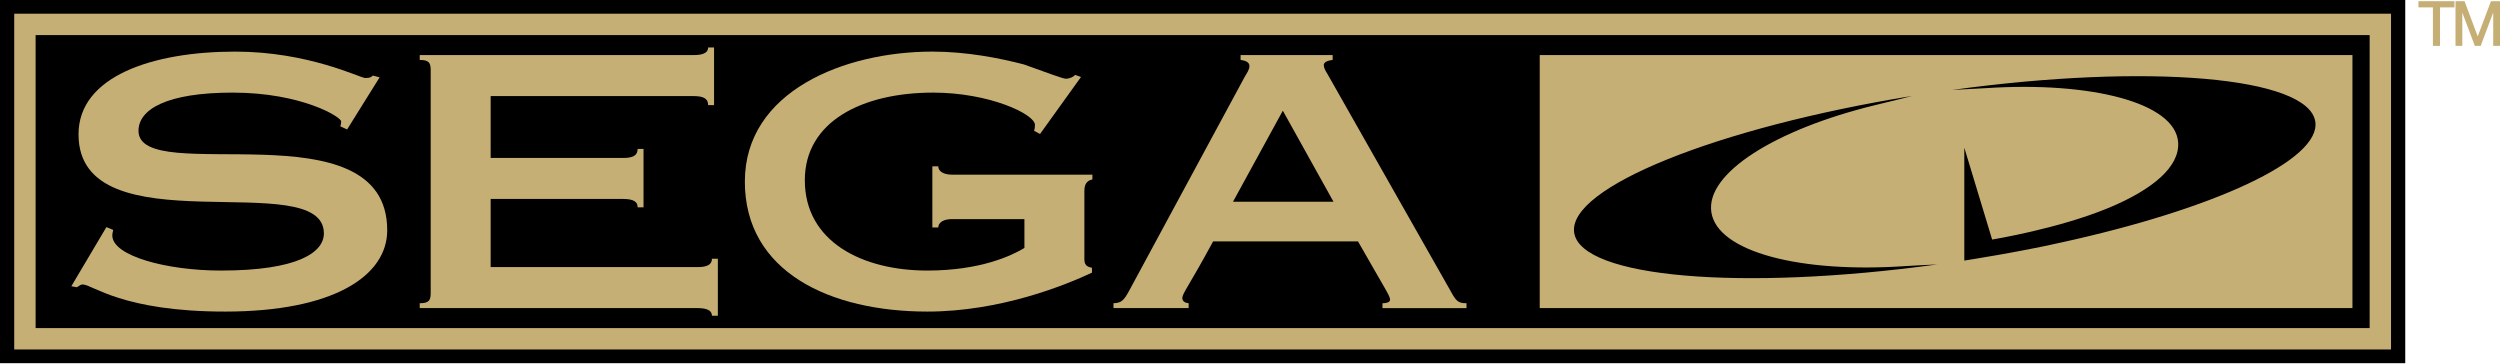
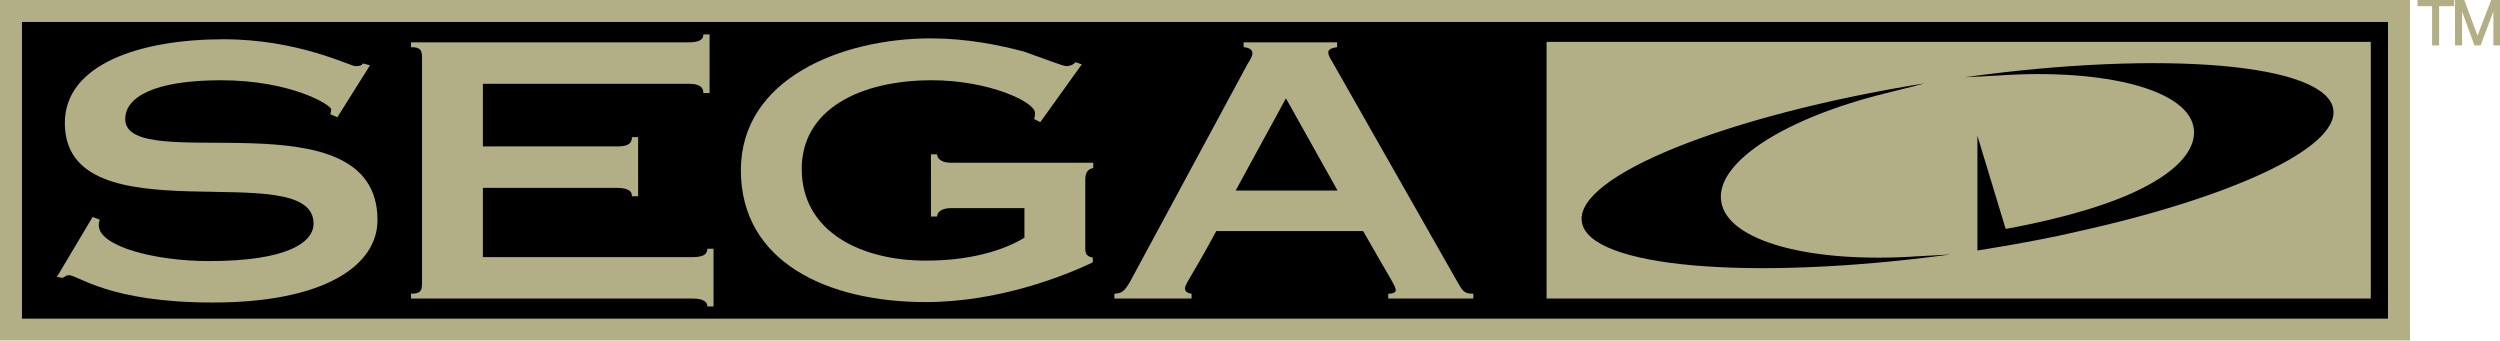
- <svg xmlns="http://www.w3.org/2000/svg" version="1.2" baseProfile="tiny" id="Ebene_2" x="0px" y="0px" width="574.785px" height="83.5px" viewBox="-2.153 -3.275 574.785 83.5" xml:space="preserve">
-   <rect x="-2.153" y="-3.275" width="553" height="83.5" />
+ <svg xmlns="http://www.w3.org/2000/svg" version="1.1" baseProfile="tiny" id="Ebene_2" x="0px" y="0px" viewBox="-22 358.8 566.9 77.2" xml:space="preserve">
  <g>
+     <rect x="-17.1" y="363.7" width="536.6" height="67.4" />
    <g>
-       <path fill="#C6AF75" d="M77.651,26.489l-1.553-0.719c0.097-0.32,0.194-0.719,0.194-1.119c0-1.039-9.127-6.633-24.953-6.633    c-15.146,0-21.651,3.836-21.651,8.79c0,13.104,57.186-6.072,57.186,22.854c0,10.548-12.428,18.699-37.283,18.699    c-23.689,0-30.486-6.233-32.719-6.233c-0.583,0-0.874,0.397-1.359,0.64l-1.262-0.24l8.058-13.586l1.554,0.64    c0,0.321-0.195,0.642-0.195,1.28c0,4.716,12.525,8.068,24.953,8.068c17.671,0,23.69-4.152,23.69-8.55    c0-15.66-56.41,3.755-56.41-22.771c0-13.425,17.185-19.019,36.021-19.019c16.894,0,28.739,6.073,29.904,6.073    c1.262,0,1.456-0.319,1.748-0.559l1.553,0.399L77.651,26.489z" />
-       <path fill="#C6AF75" d="M94.346,66.441c2.136,0,2.524-0.639,2.524-2.397V12.905c0-1.758-0.389-2.397-2.524-2.397V9.389h63.012    c2.33,0,3.301-0.64,3.301-1.758h1.359v13.265h-1.359c0-1.438-0.971-2.077-3.301-2.077h-46.701v14.224h30.487    c2.33,0,3.301-0.64,3.301-2.078h1.359v13.422h-1.359c0-0.639-0.194-1.117-0.777-1.438c-0.485-0.319-1.359-0.48-2.524-0.48h-30.487    v15.664h47.575c2.33,0,3.301-0.641,3.301-1.918h1.359v13.104h-1.359c0-1.118-0.971-1.758-3.301-1.758H94.346V66.441z" />
-       <path fill="#C6AF75" d="M249.005,36.877v1.119c-0.971,0.16-1.845,0.799-1.845,2.557v15.741c0,1.279,0.486,1.757,1.748,1.997v1.119    c-6.117,2.876-21.069,8.951-37.866,8.951c-22.331,0-41.943-9.112-41.943-29.886c0-20.776,22.913-29.886,43.108-29.886    c7.962,0,15.535,1.518,21.069,2.957c5.146,1.838,8.932,3.277,9.612,3.277c0.874,0,1.748-0.4,2.136-0.879l1.359,0.479    l-9.417,13.104l-1.36-0.719c0.097-0.319,0.194-0.799,0.194-1.358c0-2.478-10.485-7.432-23.398-7.432    c-16.311,0-29.515,6.633-29.515,20.138c0,14.143,13.204,20.773,28.156,20.773c12.234,0,19.418-3.437,22.331-5.193v-6.631h-16.699    c-1.942,0-3.107,0.799-3.107,1.916h-1.36V34.96h1.36c0,1.118,1.165,1.917,3.107,1.917H249.005z" />
-       <path fill="#C6AF75" d="M253.853,67.563v-1.119c1.748-0.08,2.33-0.479,3.689-3.037l26.506-49.063    c0.484-0.799,1.066-1.678,1.066-2.396c0-0.879-0.774-1.279-2.039-1.438v-1.12h21.167v1.119c-1.457,0.16-2.041,0.639-2.041,1.199    c0,0.639,0.39,1.278,0.875,2.078l28.156,49.621c1.357,2.478,1.748,3.037,3.785,3.037v1.119h-19.32v-1.119    c1.264,0,1.748-0.4,1.748-0.799c0-0.879-0.873-1.998-7.379-13.426h-33.303c-5.631,10.387-7.087,11.986-7.087,13.025    c0,0.719,0.582,1.119,1.456,1.197v1.119h-17.281V67.563z M304.438,43.109l-11.651-20.936L281.33,43.109H304.438z" />
+       <g>
+         <path fill="#B2AE85" d="M54.5,385.4l-1.6-0.7c0.1-0.3,0.2-0.7,0.2-1.1c0-1-9.1-6.6-25-6.6c-15.1,0-21.7,3.8-21.7,8.8     c0,13.1,57.2-6.1,57.2,22.9c0,10.5-12.4,18.7-37.3,18.7c-23.7,0-30.5-6.2-32.7-6.2c-0.6,0-0.9,0.4-1.4,0.6l-1.3-0.2l8.1-13.6     l1.6,0.6c0,0.3-0.2,0.6-0.2,1.3c0,4.7,12.5,8.1,25,8.1c17.7,0,23.7-4.2,23.7-8.5c0-15.7-56.4,3.8-56.4-22.8c0-13.4,17.2-19,36-19     c16.9,0,28.7,6.1,29.9,6.1c1.3,0,1.5-0.3,1.7-0.6l1.6,0.4L54.5,385.4z" />
+         <path fill="#B2AE85" d="M71.2,425.4c2.1,0,2.5-0.6,2.5-2.4v-51.1c0-1.8-0.4-2.4-2.5-2.4v-1.1h63c2.3,0,3.3-0.6,3.3-1.8h1.4v13.3     h-1.4c0-1.4-1-2.1-3.3-2.1H87.5V392H118c2.3,0,3.3-0.6,3.3-2.1h1.4v13.4h-1.4c0-0.6-0.2-1.1-0.8-1.4c-0.5-0.3-1.4-0.5-2.5-0.5     H87.5v15.7h47.6c2.3,0,3.3-0.6,3.3-1.9h1.4v13.1h-1.4c0-1.1-1-1.8-3.3-1.8H71.2V425.4z" />
+         <path fill="#B2AE85" d="M225.9,395.8v1.1c-1,0.2-1.8,0.8-1.8,2.6v15.7c0,1.3,0.5,1.8,1.7,2v1.1c-6.1,2.9-21.1,9-37.9,9     c-22.3,0-41.9-9.1-41.9-29.9c0-20.8,22.9-29.9,43.1-29.9c8,0,15.5,1.5,21.1,3c5.1,1.8,8.9,3.3,9.6,3.3c0.9,0,1.7-0.4,2.1-0.9     l1.4,0.5l-9.4,13.1l-1.4-0.7c0.1-0.3,0.2-0.8,0.2-1.4c0-2.5-10.5-7.4-23.4-7.4c-16.3,0-29.5,6.6-29.5,20.1     c0,14.1,13.2,20.8,28.2,20.8c12.2,0,19.4-3.4,22.3-5.2V406h-16.7c-1.9,0-3.1,0.8-3.1,1.9h-1.4v-14.1h1.4c0,1.1,1.2,1.9,3.1,1.9     H225.9z" />
+         <path fill="#B2AE85" d="M230.7,426.5v-1.1c1.7-0.1,2.3-0.5,3.7-3l26.5-49.1c0.5-0.8,1.1-1.7,1.1-2.4c0-0.9-0.8-1.3-2-1.4v-1.1     h21.2v1.1c-1.5,0.2-2,0.6-2,1.2c0,0.6,0.4,1.3,0.9,2.1l28.2,49.6c1.4,2.5,1.7,3,3.8,3v1.1h-19.3v-1.1c1.3,0,1.7-0.4,1.7-0.8     c0-0.9-0.9-2-7.4-13.4h-33.3c-5.6,10.4-7.1,12-7.1,13c0,0.7,0.6,1.1,1.5,1.2v1.1L230.7,426.5L230.7,426.5z M281.3,402l-11.7-20.9     L258.2,402H281.3z" />
+       </g>
+       <g>
+         <path fill="#B2AE85" d="M524.5,436H-22v-77.2h546.5V436z M-17.1,431.1h536.6v-67.4H-17.1V431.1z" />
+       </g>
+       <g>
+         <polygon fill="#B2AE85" points="526.2,360.2 529.5,360.2 529.5,369.1 531.1,369.1 531.1,360.2 534.5,360.2 534.5,358.8      526.2,358.8    " />
+         <polygon fill="#B2AE85" points="542.9,358.8 539.8,366.9 536.8,358.8 534.7,358.8 534.7,369.1 536.3,369.1 536.3,361.4      539.1,369.1 540.5,369.1 543.4,361.4 543.4,369.1 544.9,369.1 544.9,358.8    " />
+       </g>
+       <path fill="#B2AE85" d="M328.7,368.3v58.2h186.9v-58.2H328.7z M336.7,409.1c-1.6-10.4,32.9-24.2,77.7-31.4c-1,0.3-3,0.8-3,0.8    s-4.4,1.1-5.6,1.4c-22.9,5.6-38.9,15.7-37.5,24.6c1.4,9.1,20.5,14.1,44.8,12.4c1.4-0.1,6.1-0.3,7.2-0.4    C375.1,422.6,338.2,419.5,336.7,409.1z M448.7,411.4c-9.9,2.3-22.3,4.2-22.3,4.2v-26l6.4,21.1c0,0,15.2-2.5,26.8-7.3    c10.1-4.2,16.3-9.5,15.9-15.1c-0.7-9.1-20.1-14-44-12.4c-1.6,0.1-6.9,0.4-7.9,0.4c45-6.2,81.9-3.1,83.5,7.3    C508.4,392.4,483.7,403.7,448.7,411.4z" />
    </g>
-     <g>
-       <path fill="#C6AF75" d="M547.578,77.074H1.117V-0.125h546.46V77.074z M6.034,72.157h536.627V4.792H6.034V72.157z" />
-     </g>
-     <path fill="#C6AF75" d="M351.853,9.389v58.171h186.855V9.389H351.853z M359.775,50.225c-1.555-10.357,32.85-24.163,77.67-31.438   c-1.012,0.261-2.969,0.762-2.969,0.762s-4.404,1.076-5.623,1.374C405.99,26.51,389.972,36.575,391.308,45.5   c1.369,9.137,20.469,14.083,44.766,12.393c1.35-0.096,6.139-0.326,7.182-0.373C398.267,63.699,361.326,60.584,359.775,50.225z    M471.814,52.462c-9.932,2.257-22.346,4.173-22.346,4.173V30.676l6.4,21.124c0,0,15.242-2.474,26.844-7.304   c10.084-4.199,16.34-9.466,15.918-15.077c-0.684-9.115-20.068-13.978-44-12.439c-1.596,0.103-6.895,0.375-7.936,0.421   c44.98-6.181,81.916-3.064,83.471,7.293C531.486,33.504,506.794,44.803,471.814,52.462z" />
-   </g>
-   <g>
-     <polygon fill="#C6AF75" points="553.886,-1.576 557.207,-1.576 557.207,7.272 558.839,7.272 558.839,-1.576 562.162,-1.576    562.162,-3 553.886,-3  " />
-     <polygon fill="#C6AF75" points="570.556,-3 567.509,5.09 564.478,-3 562.404,-3 562.404,7.272 563.964,7.272 563.964,-0.4    566.845,7.272 568.191,7.272 571.07,-0.397 571.07,7.272 572.632,7.272 572.632,-3  " />
  </g>
</svg>
